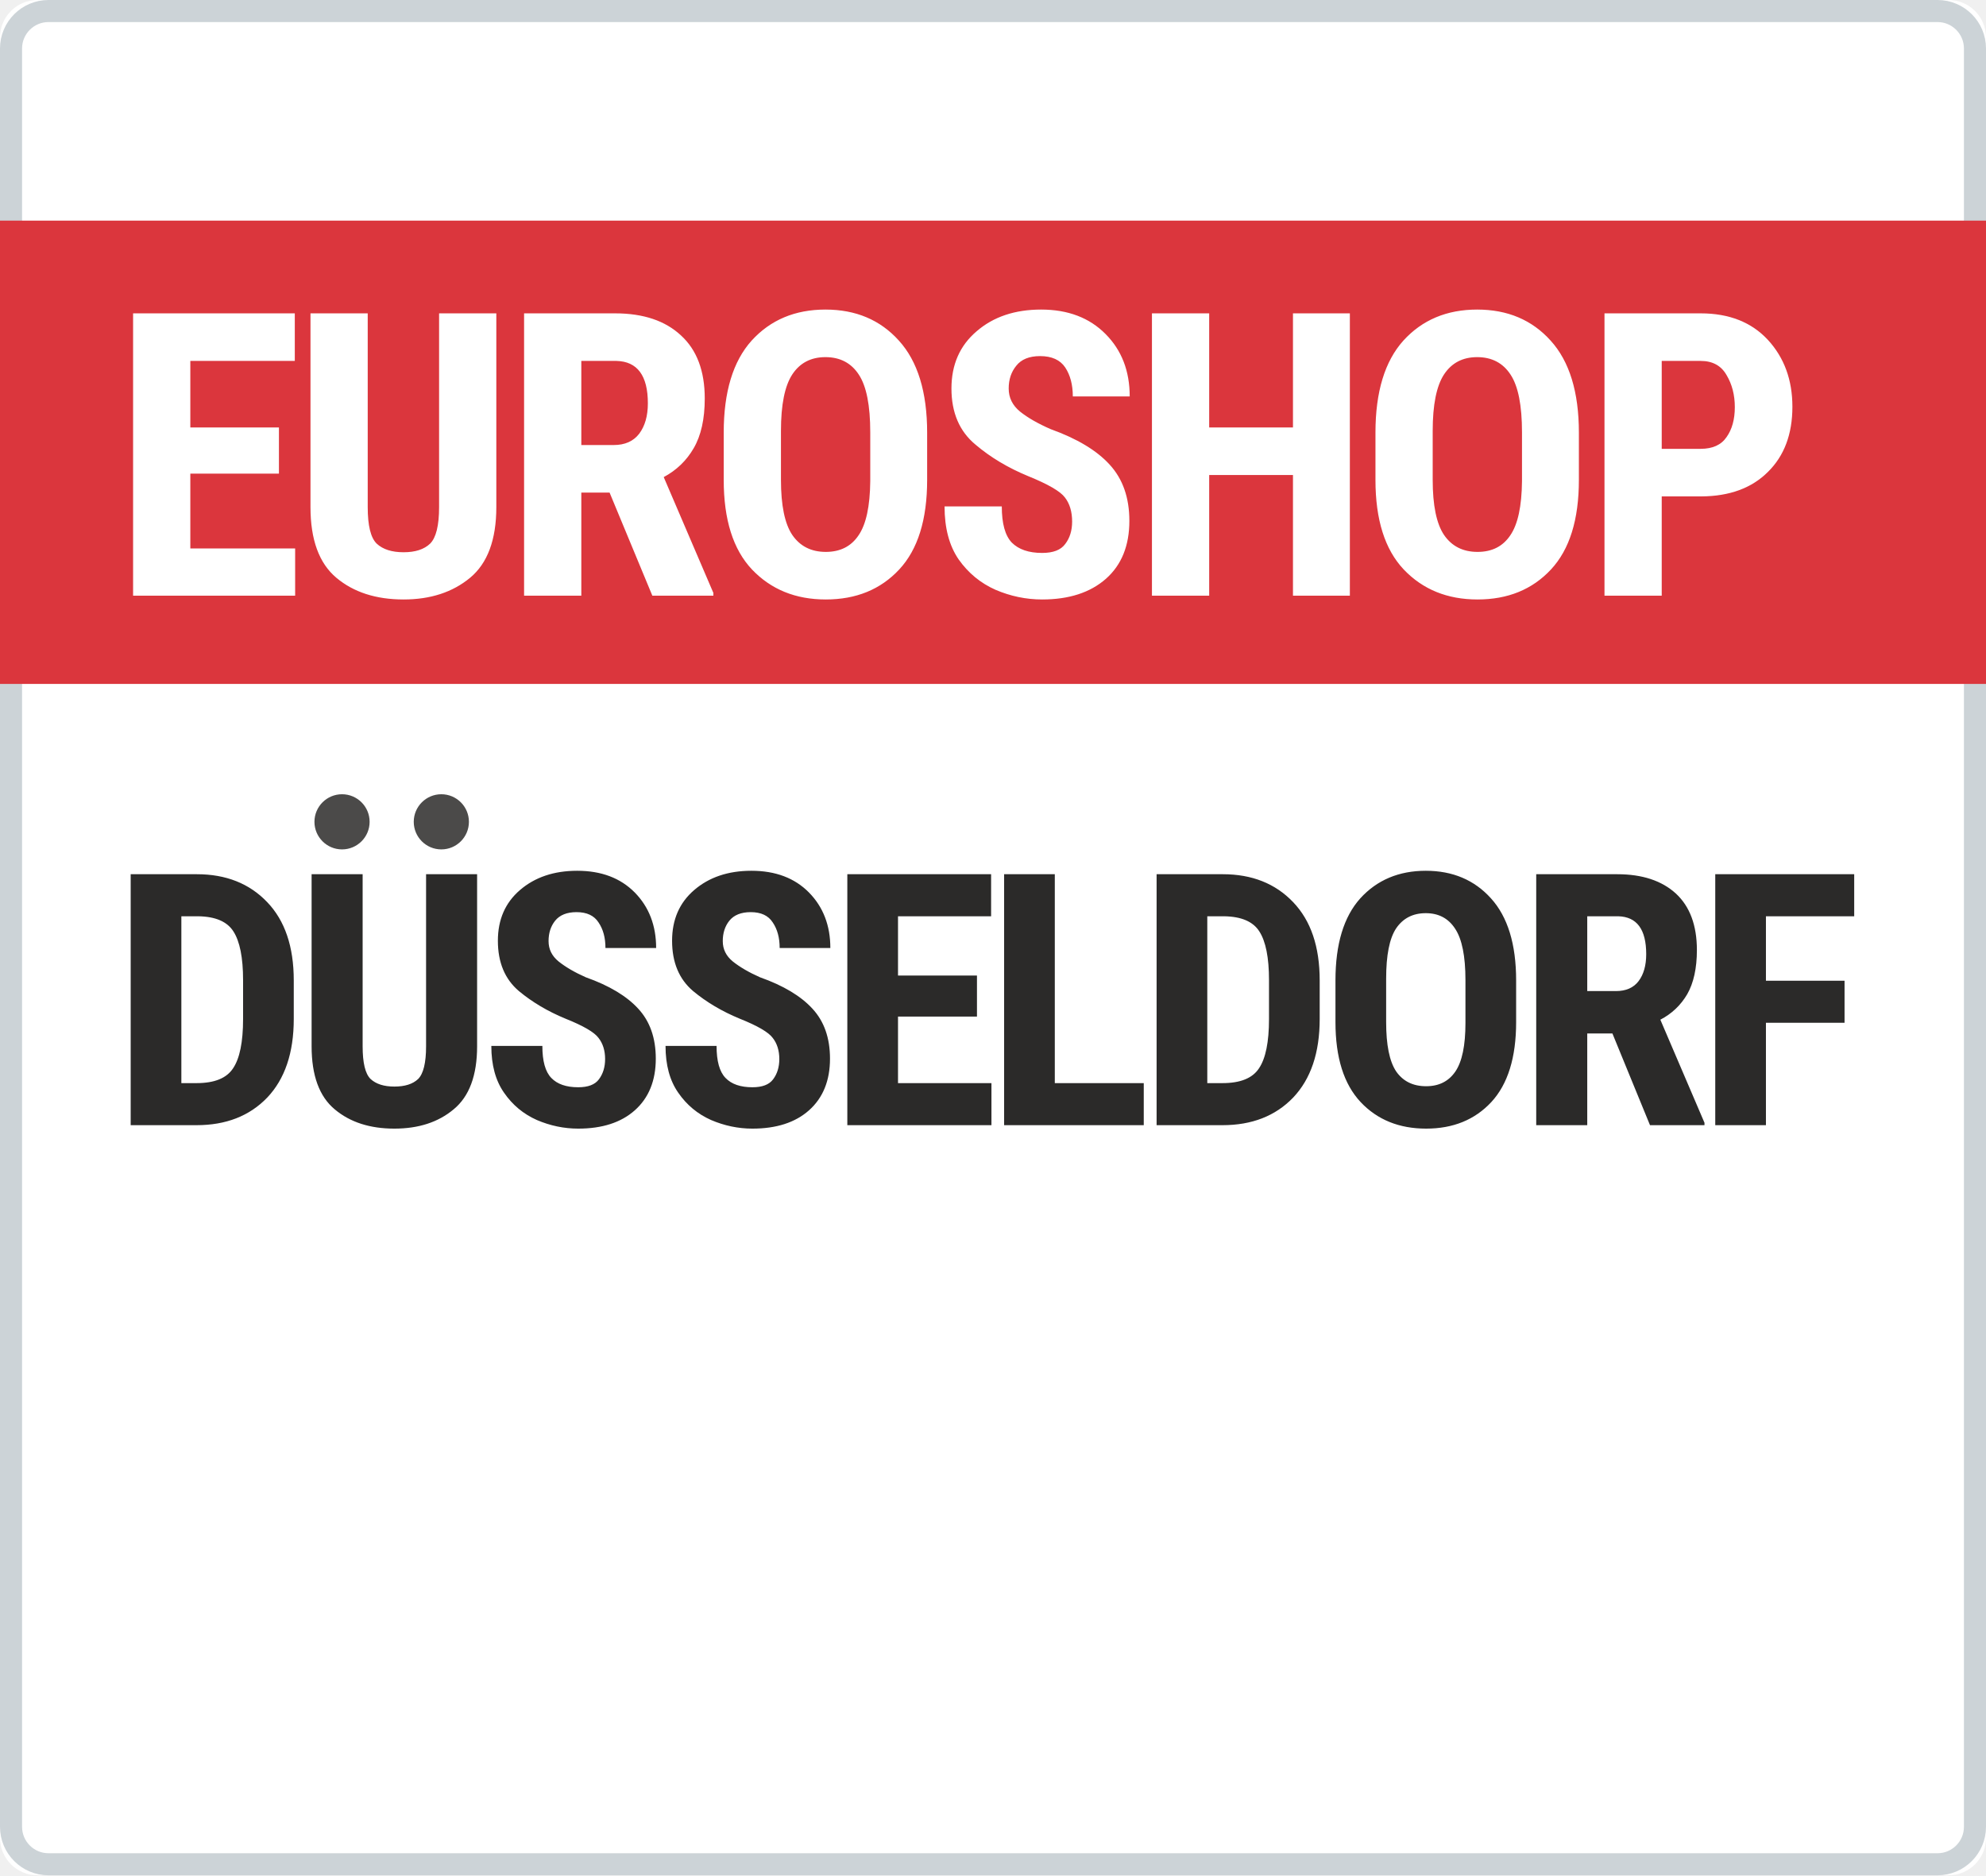
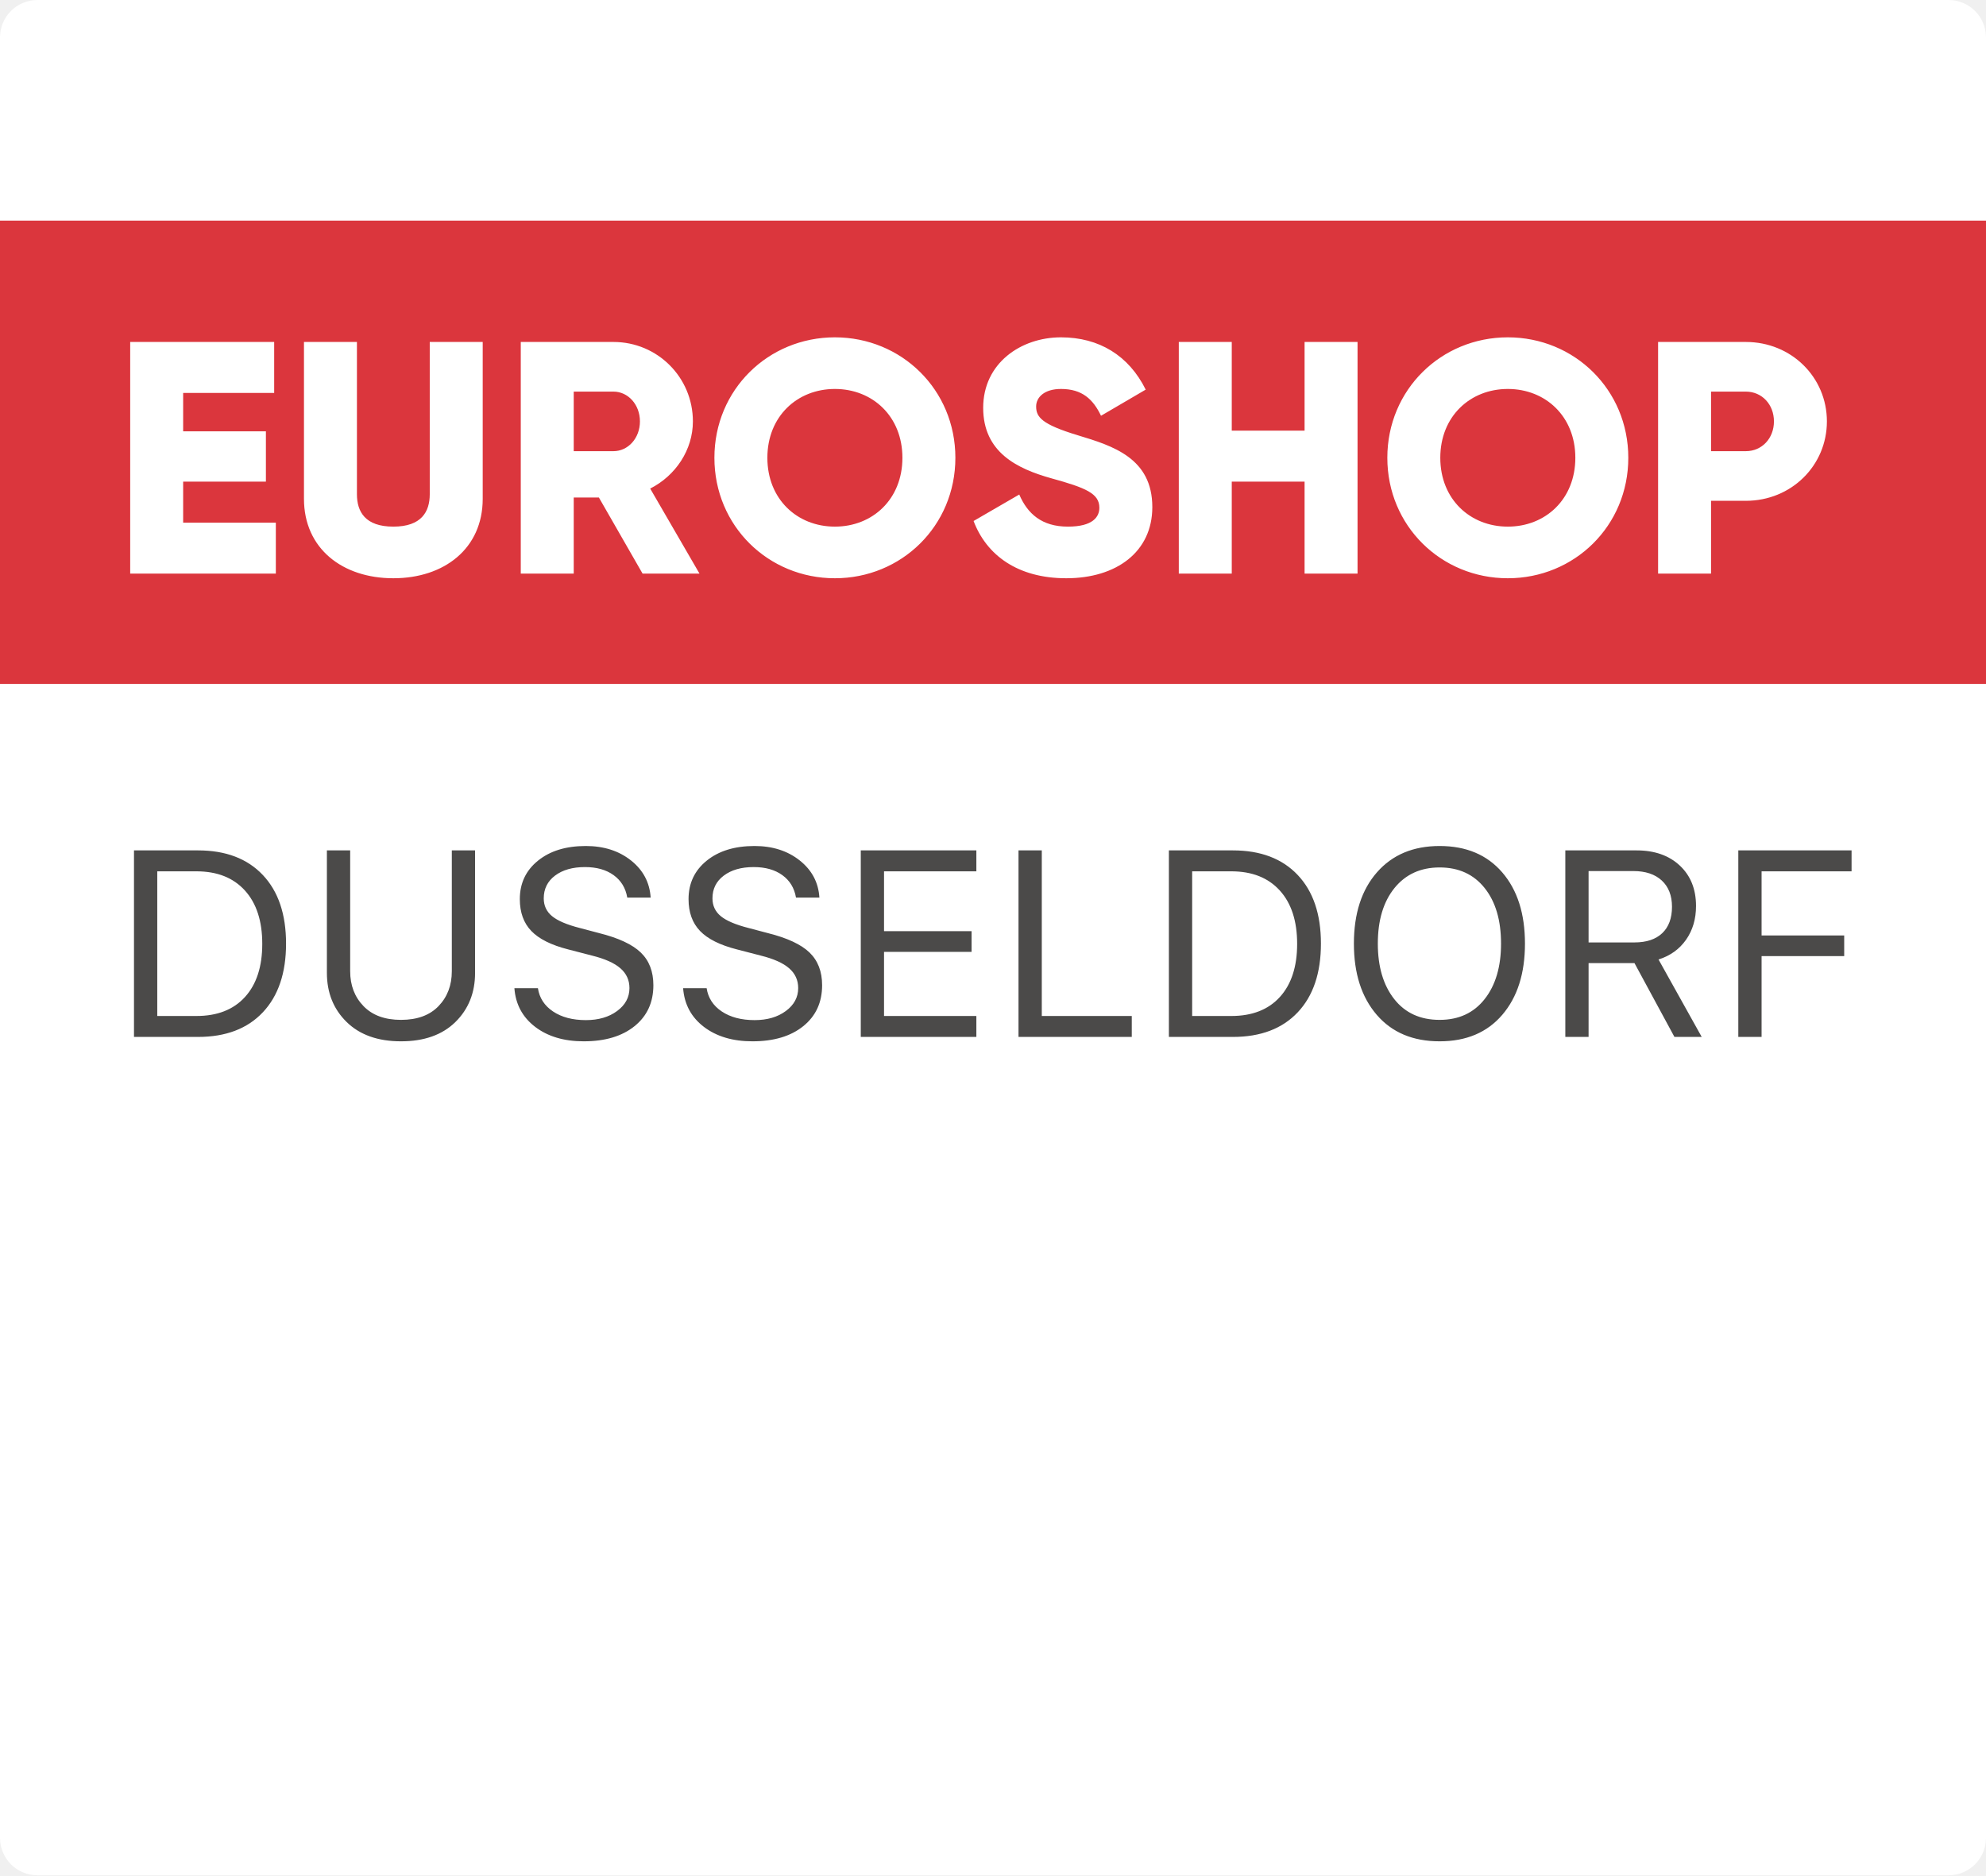
- <svg xmlns="http://www.w3.org/2000/svg" xmlns:xlink="http://www.w3.org/1999/xlink" width="90" height="85" viewBox="0 0 90 85">
-   <defs>
-     <rect id="a" width="90" height="85" rx="1.698" />
-   </defs>
-   <g fill="none" fill-rule="evenodd">
-     <use fill="#FFF" xlink:href="#a" />
-     <rect width="89" height="84" x=".5" y=".5" stroke="#CCD3D7" rx="1.698" />
-     <path fill="#DB363D" d="M0 10h90v21H0z" />
-     <text fill="#FFF" font-family="RobotoCondensed-Bold, Roboto Condensed" font-size="18" font-style="condensed" font-weight="bold" letter-spacing="-.7">
-       <tspan x="5" y="27">EUROSHO</tspan>
-       <tspan x="71.678" y="27">P</tspan>
-     </text>
-     <text fill="#2B2A29" font-family="RobotoCondensed-Bold, Roboto Condensed" font-size="16" font-style="condensed" font-weight="bold" letter-spacing="-.747">
-       <tspan x="5" y="51">DUSSELDORF</tspan>
-     </text>
-     <circle cx="15.5" cy="37.25" r="1.25" fill="#4B4A49" />
-     <circle cx="20" cy="37.25" r="1.25" fill="#4B4A49" />
+ <svg xmlns="http://www.w3.org/2000/svg" width="90px" height="85px" viewBox="0 0 90 85" version="1.1">
+   <defs />
+   <g id="Главная" stroke="none" stroke-width="1" fill="none" fill-rule="evenodd">
+     <g id="Group-34" transform="translate(-220, -105)">
+       <g id="euroshop-dusseldorf" transform="translate(220, 105)">
+         <rect id="Rectangle-4-Copy-2" fill="#FFFFFF" x="0" y="0" width="90" height="85" rx="1.698" />
+         <rect id="Rectangle-11" fill="#DB363D" x="-8.57980353e-13" y="10" width="90" height="21" />
+         <path d="M8.3,23.69 L8.3,21.83 L12.05,21.83 L12.05,19.55 L8.3,19.55 L8.3,17.81 L12.425,17.81 L12.425,15.5 L5.9,15.5 L5.9,26 L12.5,26 L12.5,23.69 L8.3,23.69 Z M17.825,26.21 C20.135,26.21 21.875,24.86 21.875,22.61 L21.875,15.5 L19.475,15.5 L19.475,22.4 C19.475,23.195 19.1,23.87 17.825,23.87 C16.55,23.87 16.175,23.195 16.175,22.4 L16.175,15.5 L13.775,15.5 L13.775,22.61 C13.775,24.86 15.515,26.21 17.825,26.21 Z M29.12,26 L27.14,22.55 L26,22.55 L26,26 L23.6,26 L23.6,15.5 L27.8,15.5 C29.795,15.5 31.4,17.105 31.4,19.1 C31.4,20.39 30.62,21.56 29.465,22.145 L31.7,26 L29.12,26 Z M26,17.75 L26,20.45 L27.8,20.45 C28.46,20.45 29,19.865 29,19.1 C29,18.335 28.46,17.75 27.8,17.75 L26,17.75 Z M37.835,26.21 C34.82,26.21 32.375,23.84 32.375,20.75 C32.375,17.66 34.82,15.29 37.835,15.29 C40.85,15.29 43.295,17.66 43.295,20.75 C43.295,23.84 40.85,26.21 37.835,26.21 Z M37.835,23.87 C39.545,23.87 40.895,22.625 40.895,20.75 C40.895,18.875 39.545,17.63 37.835,17.63 C36.125,17.63 34.775,18.875 34.775,20.75 C34.775,22.625 36.125,23.87 37.835,23.87 Z M48.32,26.21 C50.6,26.21 52.22,25.01 52.22,22.985 C52.22,20.765 50.435,20.21 48.845,19.73 C47.21,19.235 46.955,18.905 46.955,18.425 C46.955,18.005 47.33,17.63 48.08,17.63 C49.04,17.63 49.535,18.095 49.895,18.845 L51.92,17.66 C51.155,16.115 49.805,15.29 48.08,15.29 C46.265,15.29 44.555,16.46 44.555,18.485 C44.555,20.495 46.085,21.245 47.645,21.68 C49.22,22.115 49.82,22.37 49.82,23.015 C49.82,23.42 49.535,23.87 48.395,23.87 C47.21,23.87 46.565,23.285 46.19,22.415 L44.12,23.615 C44.705,25.16 46.115,26.21 48.32,26.21 Z M59.12,15.5 L59.12,19.52 L55.82,19.52 L55.82,15.5 L53.42,15.5 L53.42,26 L55.82,26 L55.82,21.83 L59.12,21.83 L59.12,26 L61.52,26 L61.52,15.5 L59.12,15.5 Z M68.33,26.21 C65.315,26.21 62.87,23.84 62.87,20.75 C62.87,17.66 65.315,15.29 68.33,15.29 C71.345,15.29 73.79,17.66 73.79,20.75 C73.79,23.84 71.345,26.21 68.33,26.21 Z M68.33,23.87 C70.04,23.87 71.39,22.625 71.39,20.75 C71.39,18.875 70.04,17.63 68.33,17.63 C66.62,17.63 65.27,18.875 65.27,20.75 C65.27,22.625 66.62,23.87 68.33,23.87 Z M79.115,15.5 C81.185,15.5 82.79,17.105 82.79,19.1 C82.79,21.095 81.185,22.7 79.115,22.7 L77.54,22.7 L77.54,26 L75.14,26 L75.14,15.5 L79.115,15.5 Z M79.115,20.45 C79.85,20.45 80.39,19.865 80.39,19.1 C80.39,18.335 79.85,17.75 79.115,17.75 L77.54,17.75 L77.54,20.45 L79.115,20.45 Z" id="EUROSHOP" fill="#FFFFFF" />
+         <path d="M6.072,38.545 L8.973,38.545 C10.227,38.545 11.205,38.916 11.908,39.658 C12.611,40.4 12.963,41.437 12.963,42.77 C12.963,44.102 12.612,45.14 11.911,45.884 C11.21,46.628 10.23,47 8.973,47 L6.072,47 L6.072,38.545 Z M7.127,39.494 L7.127,46.051 L8.902,46.051 C9.848,46.051 10.581,45.764 11.103,45.189 C11.624,44.615 11.885,43.813 11.885,42.781 C11.885,41.746 11.622,40.939 11.097,40.361 C10.571,39.783 9.84,39.494 8.902,39.494 L7.127,39.494 Z M15.869,38.545 L14.814,38.545 L14.814,44.094 C14.814,44.996 15.112,45.739 15.708,46.323 C16.304,46.907 17.125,47.199 18.172,47.199 C19.223,47.199 20.045,46.907 20.639,46.323 C21.232,45.739 21.529,44.996 21.529,44.094 L21.529,38.545 L20.475,38.545 L20.475,44.023 C20.475,44.66 20.274,45.187 19.874,45.603 C19.474,46.019 18.906,46.227 18.172,46.227 C17.441,46.227 16.875,46.019 16.473,45.603 C16.07,45.187 15.869,44.66 15.869,44.023 L15.869,38.545 Z M23.311,44.791 C23.365,45.521 23.679,46.105 24.251,46.543 C24.823,46.98 25.557,47.199 26.451,47.199 C27.42,47.199 28.188,46.97 28.757,46.511 C29.325,46.052 29.609,45.434 29.609,44.656 C29.609,44.035 29.419,43.541 29.038,43.174 C28.657,42.807 28.029,42.514 27.154,42.295 L26.27,42.061 C25.687,41.912 25.271,41.734 25.019,41.527 C24.767,41.32 24.641,41.051 24.641,40.719 C24.641,40.289 24.812,39.945 25.153,39.688 C25.495,39.43 25.947,39.301 26.51,39.301 C27.037,39.301 27.47,39.423 27.808,39.667 C28.146,39.911 28.352,40.25 28.426,40.684 L29.486,40.684 C29.443,40 29.146,39.439 28.596,39.002 C28.045,38.564 27.361,38.346 26.545,38.346 C25.65,38.346 24.929,38.567 24.38,39.011 C23.831,39.454 23.557,40.035 23.557,40.754 C23.557,41.355 23.73,41.837 24.078,42.198 C24.426,42.56 24.982,42.838 25.748,43.033 L26.832,43.314 C27.414,43.459 27.842,43.65 28.115,43.889 C28.389,44.127 28.525,44.426 28.525,44.785 C28.525,45.203 28.339,45.55 27.966,45.825 C27.593,46.101 27.121,46.238 26.551,46.238 C25.949,46.238 25.453,46.107 25.062,45.846 C24.672,45.584 24.443,45.232 24.377,44.791 L23.311,44.791 Z M30.957,44.791 C31.012,45.521 31.325,46.105 31.897,46.543 C32.47,46.98 33.203,47.199 34.098,47.199 C35.066,47.199 35.835,46.97 36.403,46.511 C36.972,46.052 37.256,45.434 37.256,44.656 C37.256,44.035 37.065,43.541 36.685,43.174 C36.304,42.807 35.676,42.514 34.801,42.295 L33.916,42.061 C33.334,41.912 32.917,41.734 32.665,41.527 C32.413,41.32 32.287,41.051 32.287,40.719 C32.287,40.289 32.458,39.945 32.8,39.688 C33.142,39.43 33.594,39.301 34.156,39.301 C34.684,39.301 35.116,39.423 35.454,39.667 C35.792,39.911 35.998,40.25 36.072,40.684 L37.133,40.684 C37.09,40 36.793,39.439 36.242,39.002 C35.691,38.564 35.008,38.346 34.191,38.346 C33.297,38.346 32.575,38.567 32.026,39.011 C31.478,39.454 31.203,40.035 31.203,40.754 C31.203,41.355 31.377,41.837 31.725,42.198 C32.072,42.56 32.629,42.838 33.395,43.033 L34.479,43.314 C35.061,43.459 35.488,43.65 35.762,43.889 C36.035,44.127 36.172,44.426 36.172,44.785 C36.172,45.203 35.985,45.55 35.612,45.825 C35.239,46.101 34.768,46.238 34.197,46.238 C33.596,46.238 33.1,46.107 32.709,45.846 C32.318,45.584 32.09,45.232 32.023,44.791 L30.957,44.791 Z M44.246,46.051 L40.062,46.051 L40.062,43.145 L44.029,43.145 L44.029,42.207 L40.062,42.207 L40.062,39.494 L44.246,39.494 L44.246,38.545 L39.008,38.545 L39.008,47 L44.246,47 L44.246,46.051 Z M51.289,46.051 L47.211,46.051 L47.211,38.545 L46.156,38.545 L46.156,47 L51.289,47 L51.289,46.051 Z M52.971,38.545 L55.871,38.545 C57.125,38.545 58.104,38.916 58.807,39.658 C59.51,40.4 59.861,41.437 59.861,42.77 C59.861,44.102 59.511,45.14 58.81,45.884 C58.108,46.628 57.129,47 55.871,47 L52.971,47 L52.971,38.545 Z M54.025,39.494 L54.025,46.051 L55.801,46.051 C56.746,46.051 57.479,45.764 58.001,45.189 C58.522,44.615 58.783,43.813 58.783,42.781 C58.783,41.746 58.521,40.939 57.995,40.361 C57.47,39.783 56.738,39.494 55.801,39.494 L54.025,39.494 Z M65.24,38.346 C66.443,38.346 67.389,38.744 68.076,39.541 C68.764,40.338 69.107,41.414 69.107,42.77 C69.107,44.121 68.765,45.197 68.079,45.998 C67.394,46.799 66.447,47.199 65.24,47.199 C64.029,47.199 63.079,46.799 62.39,45.998 C61.7,45.197 61.355,44.121 61.355,42.77 C61.355,41.41 61.704,40.333 62.401,39.538 C63.099,38.743 64.045,38.346 65.24,38.346 Z M65.24,39.318 C64.381,39.318 63.699,39.629 63.195,40.25 C62.691,40.871 62.439,41.711 62.439,42.77 C62.439,43.816 62.687,44.654 63.181,45.283 C63.675,45.912 64.361,46.227 65.24,46.227 C66.107,46.227 66.788,45.912 67.282,45.283 C67.776,44.654 68.023,43.816 68.023,42.77 C68.023,41.711 67.775,40.871 67.279,40.25 C66.783,39.629 66.104,39.318 65.24,39.318 Z M71.99,39.482 L71.99,42.717 L74.07,42.717 C74.613,42.717 75.032,42.577 75.327,42.298 C75.622,42.019 75.77,41.619 75.77,41.1 C75.77,40.592 75.615,40.195 75.307,39.91 C74.998,39.625 74.57,39.482 74.023,39.482 L71.99,39.482 Z M71.99,43.654 L71.99,47 L70.936,47 L70.936,38.545 L74.164,38.545 C74.98,38.545 75.634,38.774 76.124,39.233 C76.614,39.692 76.859,40.303 76.859,41.064 C76.859,41.654 76.709,42.164 76.408,42.594 C76.107,43.023 75.691,43.322 75.16,43.49 L77.117,47 L75.881,47 L74.07,43.654 L71.99,43.654 Z M79.83,47 L79.83,43.338 L83.574,43.338 L83.574,42.4 L79.83,42.4 L79.83,39.494 L83.908,39.494 L83.908,38.545 L78.775,38.545 L78.775,47 L79.83,47 Z" id="DUSSELDORF" fill="#2B2A29" opacity="0.85" />
+       </g>
+     </g>
  </g>
</svg>
